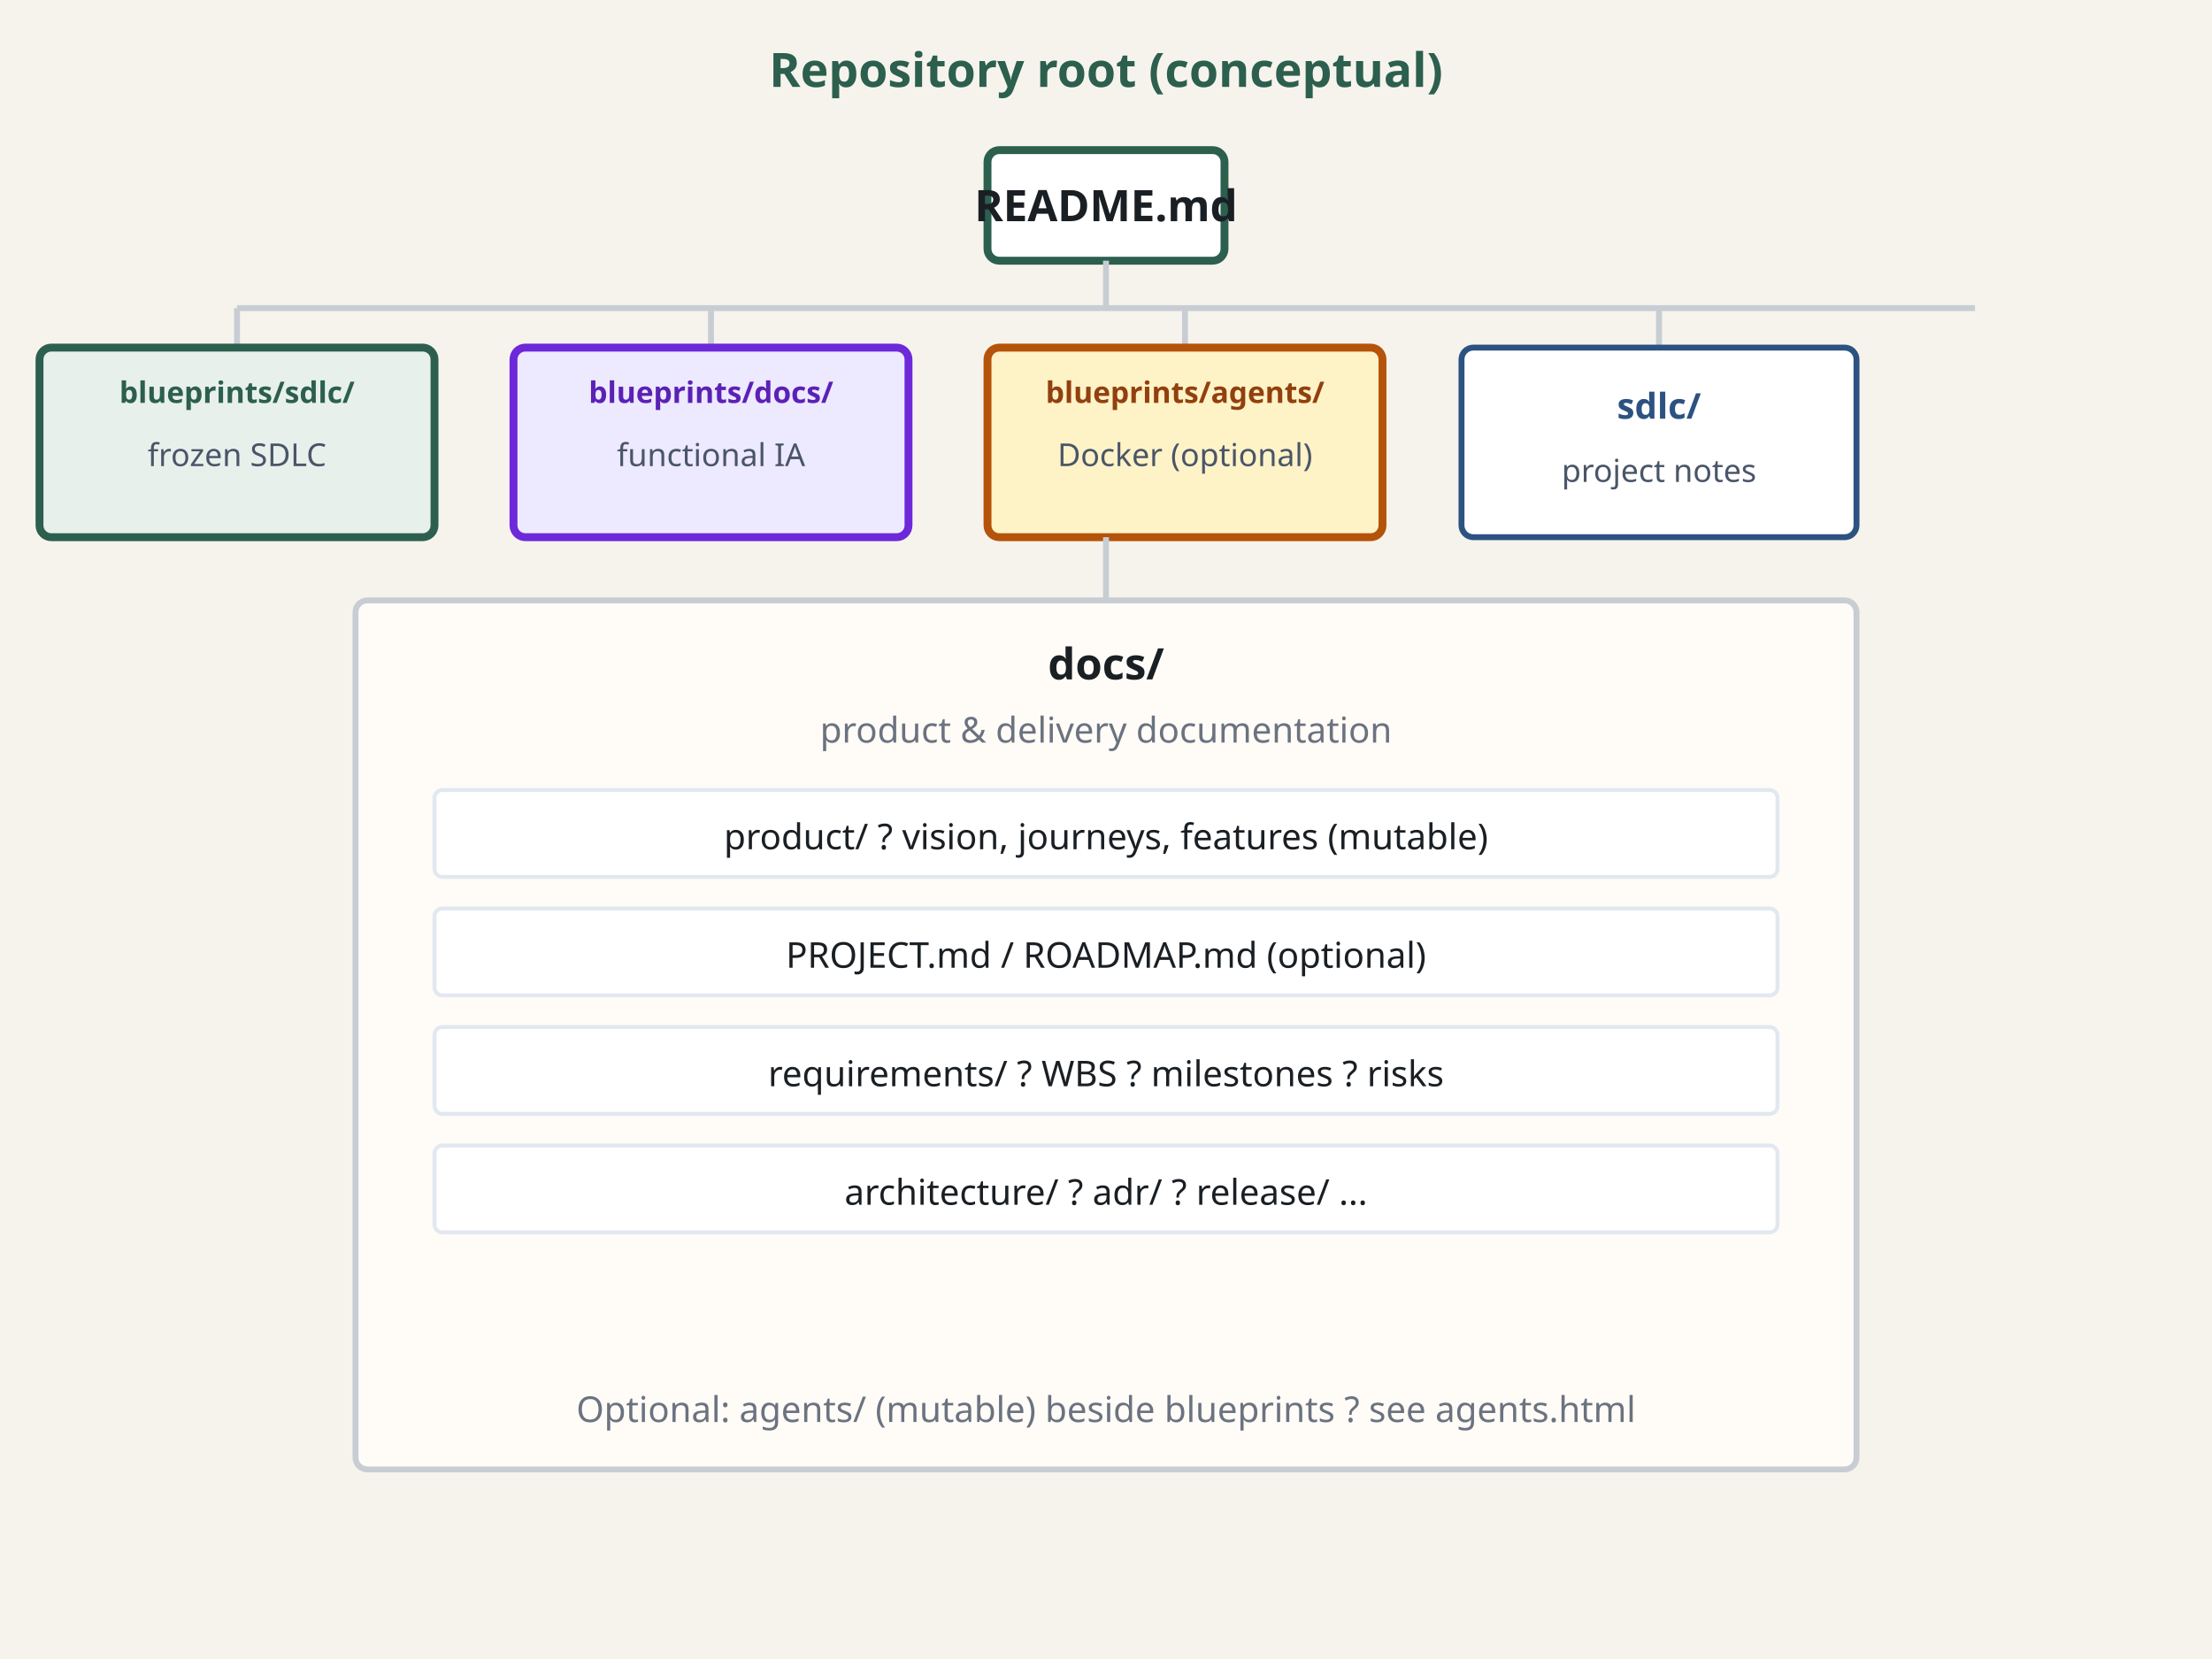
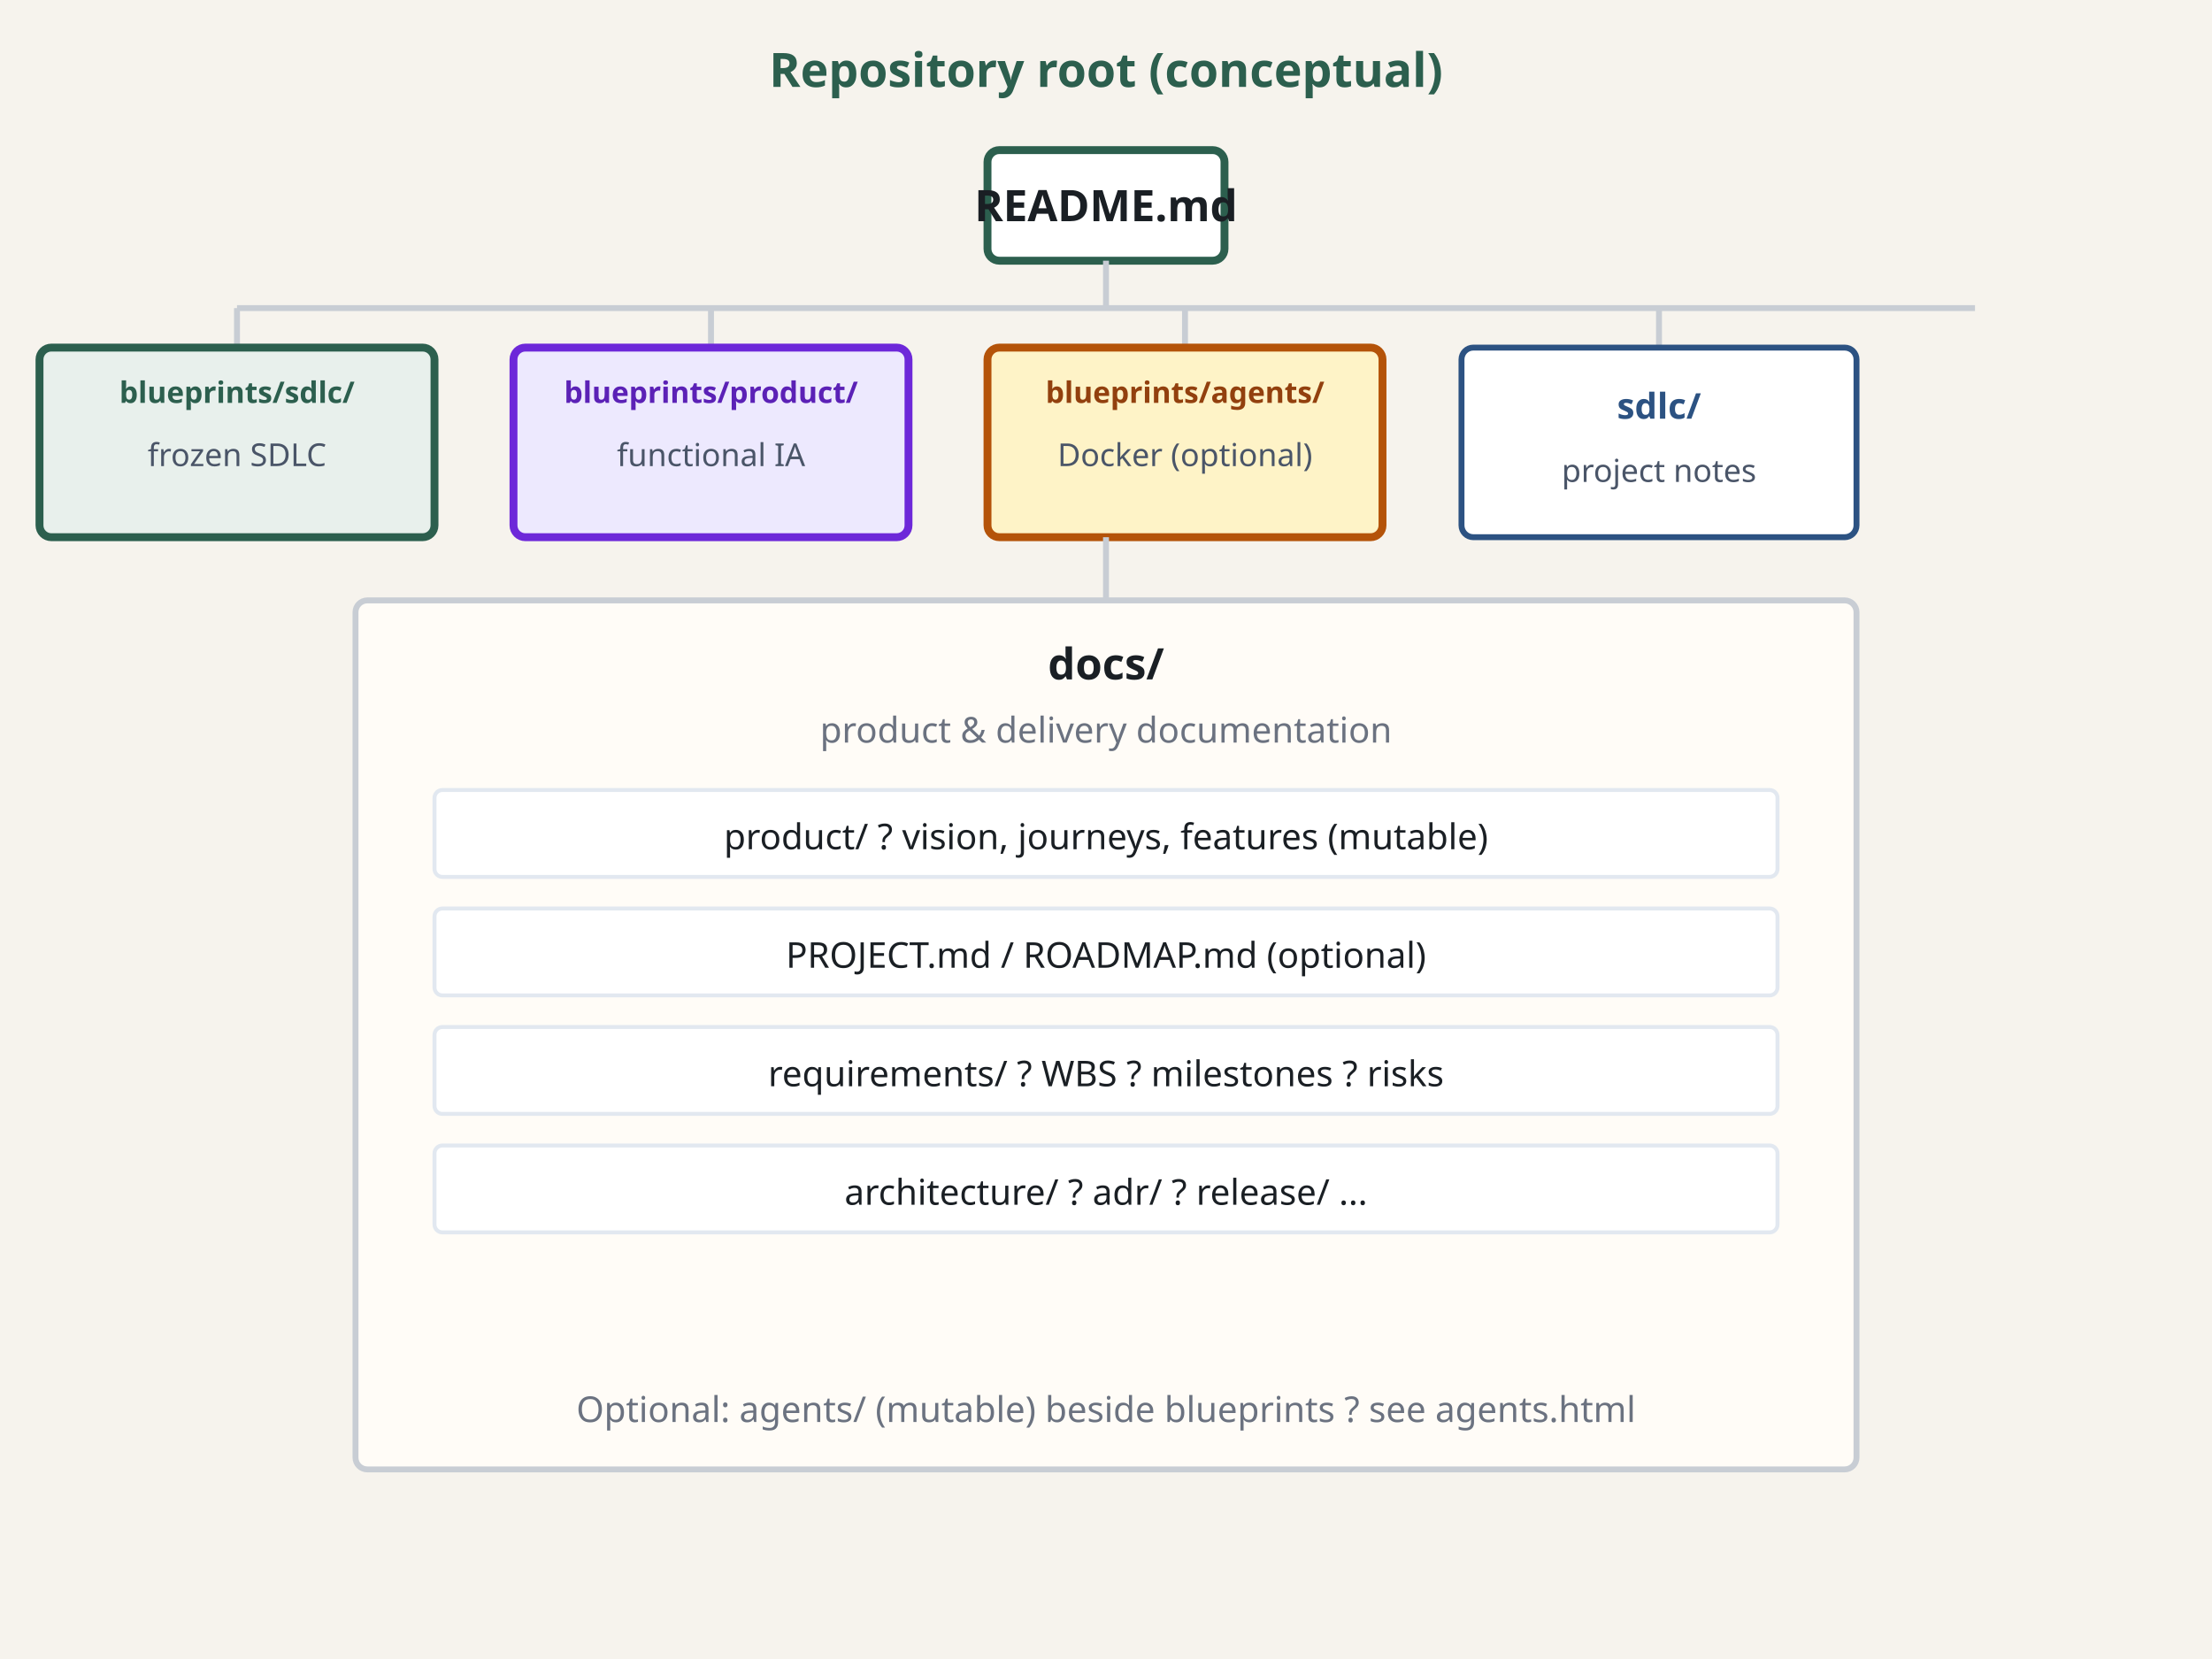
<svg xmlns="http://www.w3.org/2000/svg" viewBox="0 0 560 420" width="560" height="420" role="img" aria-labelledby="title desc">
  <rect width="100%" height="100%" fill="#f6f3ed" />
  <g font-family="system-ui, Segoe UI, sans-serif" font-size="11" fill="#1a1f24">
    <text x="280" y="22" text-anchor="middle" font-weight="700" font-size="12" fill="#2c5f4e">Repository root (conceptual)</text>
    <rect x="250" y="38" width="60" height="28" rx="3" fill="#fff" stroke="#2c5f4e" stroke-width="2" />
    <text x="280" y="56" text-anchor="middle" font-weight="600">README.md</text>
    <line x1="280" y1="66" x2="280" y2="78" stroke="#c8cdd4" stroke-width="1.5" />
    <line x1="60" y1="78" x2="500" y2="78" stroke="#c8cdd4" stroke-width="1.5" />
    <line x1="60" y1="78" x2="60" y2="88" stroke="#c8cdd4" stroke-width="1.5" />
    <line x1="180" y1="78" x2="180" y2="88" stroke="#c8cdd4" stroke-width="1.5" />
    <line x1="300" y1="78" x2="300" y2="88" stroke="#c8cdd4" stroke-width="1.5" />
    <line x1="420" y1="78" x2="420" y2="88" stroke="#c8cdd4" stroke-width="1.5" />
    <rect x="10" y="88" width="100" height="48" rx="3" fill="#e8f0ec" stroke="#2c5f4e" stroke-width="2" />
    <text x="60" y="102" text-anchor="middle" font-weight="700" font-size="7.5" fill="#2c5f4e">blueprints/sdlc/</text>
    <text x="60" y="118" text-anchor="middle" font-size="8" fill="#4a5568">frozen SDLC</text>
    <rect x="130" y="88" width="100" height="48" rx="3" fill="#ede9fe" stroke="#6d28d9" stroke-width="2" />
-     <text x="180" y="102" text-anchor="middle" font-weight="700" font-size="7.5" fill="#5b21b6">blueprints/docs/</text>
+     <text x="180" y="102" text-anchor="middle" font-weight="700" font-size="7.5" fill="#5b21b6">blueprints/product/</text>
    <text x="180" y="118" text-anchor="middle" font-size="8" fill="#4a5568">functional IA</text>
    <rect x="250" y="88" width="100" height="48" rx="3" fill="#fef3c7" stroke="#b45309" stroke-width="2" />
    <text x="300" y="102" text-anchor="middle" font-weight="700" font-size="7.5" fill="#92400e">blueprints/agents/</text>
    <text x="300" y="118" text-anchor="middle" font-size="8" fill="#4a5568">Docker (optional)</text>
    <rect x="370" y="88" width="100" height="48" rx="3" fill="#fff" stroke="#2c5282" stroke-width="1.5" />
    <text x="420" y="106" text-anchor="middle" font-weight="700" font-size="9" fill="#2c5282">sdlc/</text>
    <text x="420" y="122" text-anchor="middle" font-size="8" fill="#4a5568">project notes</text>
    <line x1="280" y1="136" x2="280" y2="152" stroke="#c8cdd4" stroke-width="1.5" />
    <rect x="90" y="152" width="380" height="220" rx="3" fill="#fffcf7" stroke="#c8cdd4" stroke-width="1.5" />
    <text x="280" y="172" text-anchor="middle" font-weight="700" font-size="11">docs/</text>
    <text x="280" y="188" text-anchor="middle" font-size="9" fill="#6b7280">product &amp; delivery documentation</text>
    <rect x="110" y="200" width="340" height="22" rx="2" fill="#fff" stroke="#e2e8f0" />
    <text x="280" y="215" text-anchor="middle" font-size="9">product/ ? vision, journeys, features (mutable)</text>
    <rect x="110" y="230" width="340" height="22" rx="2" fill="#fff" stroke="#e2e8f0" />
    <text x="280" y="245" text-anchor="middle" font-size="9">PROJECT.md / ROADMAP.md (optional)</text>
    <rect x="110" y="260" width="340" height="22" rx="2" fill="#fff" stroke="#e2e8f0" />
    <text x="280" y="275" text-anchor="middle" font-size="9">requirements/ ? WBS ? milestones ? risks</text>
    <rect x="110" y="290" width="340" height="22" rx="2" fill="#fff" stroke="#e2e8f0" />
    <text x="280" y="305" text-anchor="middle" font-size="9">architecture/ ? adr/ ? release/ ...</text>
    <text x="280" y="360" text-anchor="middle" font-size="9" fill="#6b7280">Optional: agents/ (mutable) beside blueprints ? see agents.html</text>
  </g>
</svg>
